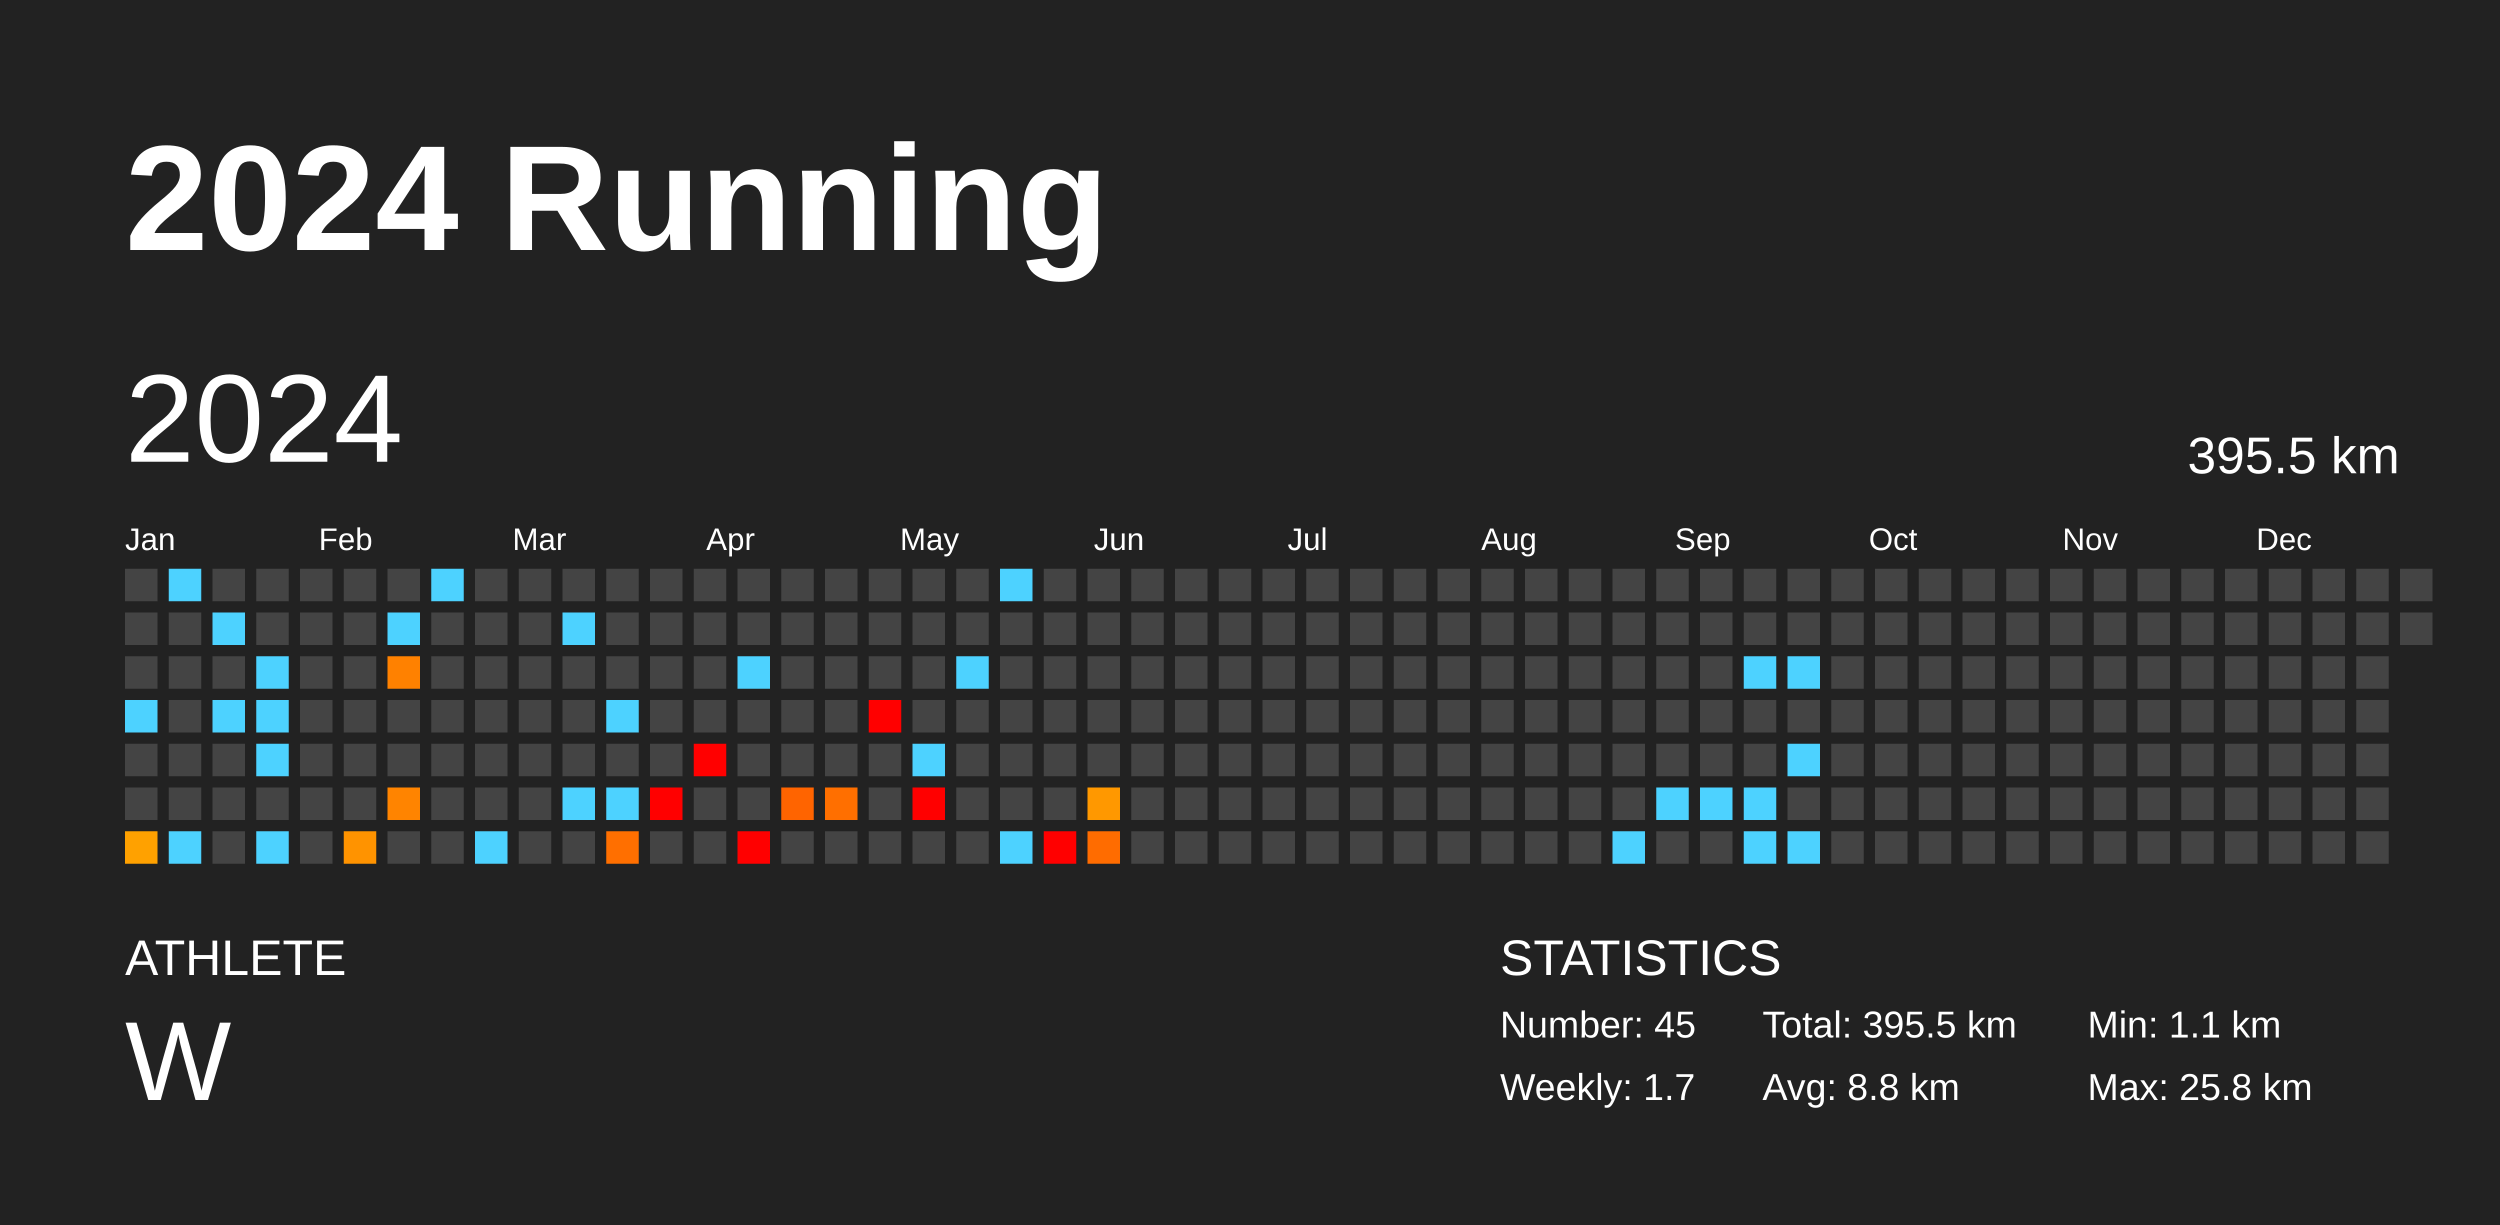
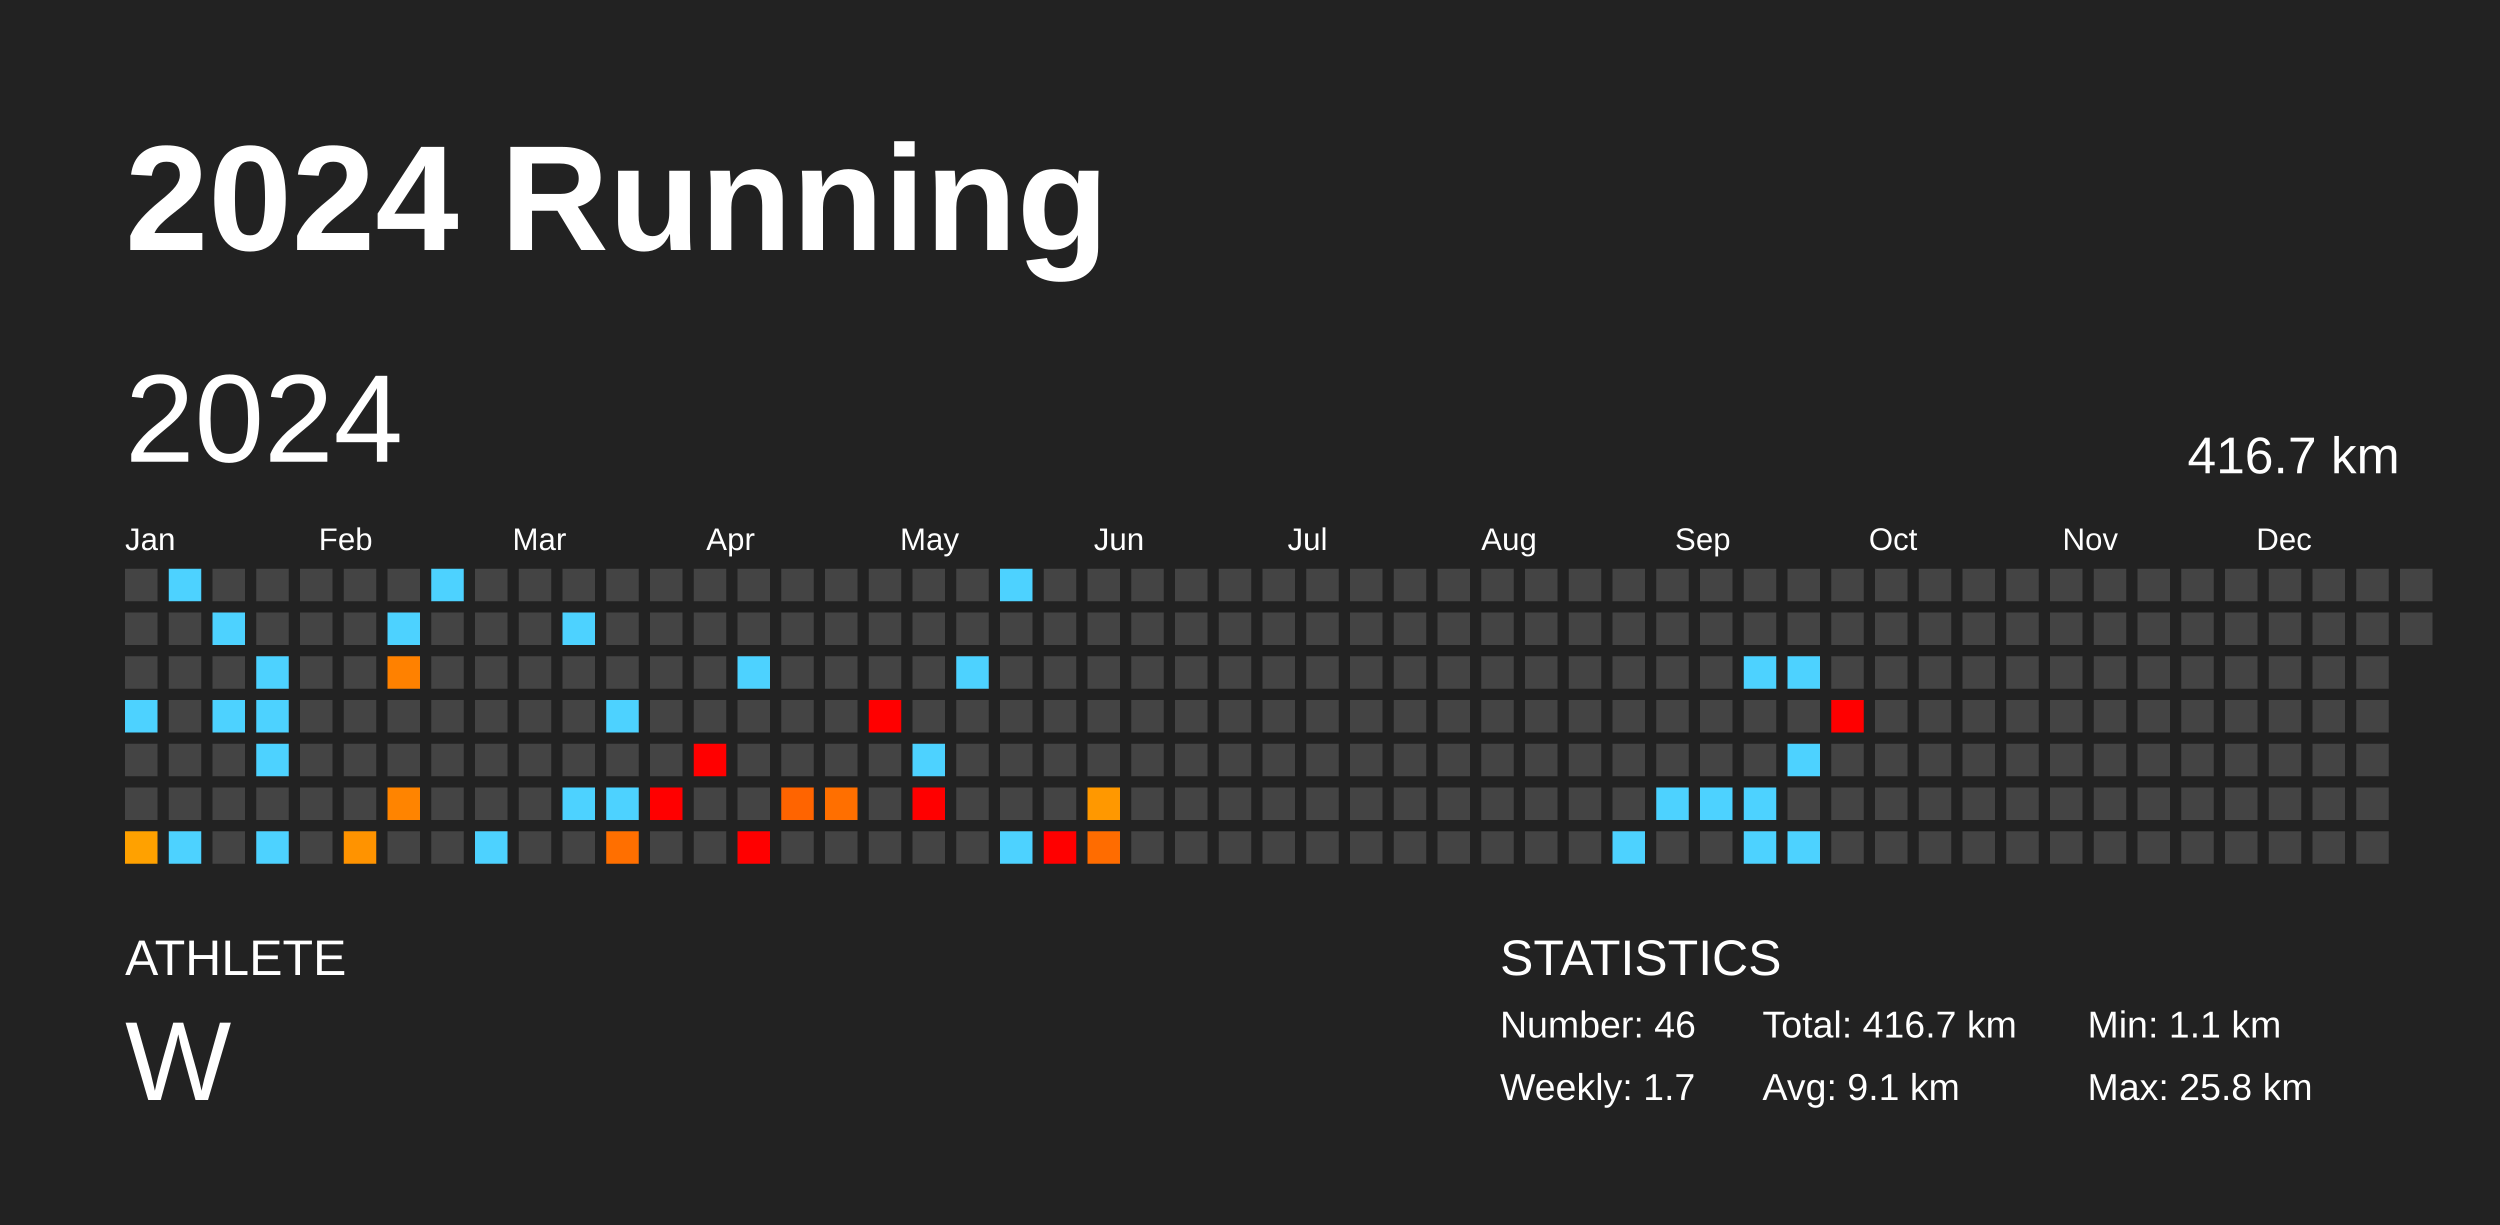
<svg xmlns="http://www.w3.org/2000/svg" baseProfile="full" height="98mm" version="1.1" viewBox="0,0,200,98" width="200mm">
  <defs />
  <rect fill="#222222" height="98" width="200" x="0" y="0" />
  <text fill="#FFFFFF" style="font-size:12px; font-family:Arial; font-weight:bold;" x="10" y="20">2024 Running</text>
  <text fill="#FFFFFF" style="font-size:4px; font-family:Arial" x="10" y="78">ATHLETE</text>
  <text fill="#FFFFFF" style="font-size:9px; font-family:Arial" x="10" y="88">W</text>
  <text fill="#FFFFFF" style="font-size:4px; font-family:Arial" x="120" y="78">STATISTICS</text>
-   <text fill="#FFFFFF" style="font-size:3px; font-family:Arial" x="120" y="83">Number: 45</text>
+   <text fill="#FFFFFF" style="font-size:3px; font-family:Arial" x="120" y="83">Number: 46</text>
  <text fill="#FFFFFF" style="font-size:3px; font-family:Arial" x="120" y="88">Weekly: 1.7</text>
-   <text fill="#FFFFFF" style="font-size:3px; font-family:Arial" x="141" y="83">Total: 395.5 km</text>
-   <text fill="#FFFFFF" style="font-size:3px; font-family:Arial" x="141" y="88">Avg: 8.8 km</text>
+   <text fill="#FFFFFF" style="font-size:3px; font-family:Arial" x="141" y="83">Total: 416.7 km</text>
+   <text fill="#FFFFFF" style="font-size:3px; font-family:Arial" x="141" y="88">Avg: 9.1 km</text>
  <text fill="#FFFFFF" style="font-size:3px; font-family:Arial" x="167" y="83">Min: 1.1 km</text>
  <text fill="#FFFFFF" style="font-size:3px; font-family:Arial" x="167" y="88">Max: 25.8 km</text>
  <text dominant-baseline="hanging" fill="#FFFFFF" style="font-size:10.0px; font-family:Arial;" x="10" y="30">2024</text>
-   <text dominant-baseline="hanging" fill="#FFFFFF" style="font-size:4.125px; font-family:Arial;" x="175" y="35">395.5 km</text>
+   <text dominant-baseline="hanging" fill="#FFFFFF" style="font-size:4.125px; font-family:Arial;" x="175" y="35">416.7 km</text>
  <text fill="#FFFFFF" style="font-size:2.5px; font-family:Arial" x="10.0" y="44">Jan</text>
  <text fill="#FFFFFF" style="font-size:2.5px; font-family:Arial" x="25.5" y="44">Feb</text>
  <text fill="#FFFFFF" style="font-size:2.5px; font-family:Arial" x="41.0" y="44">Mar</text>
  <text fill="#FFFFFF" style="font-size:2.5px; font-family:Arial" x="56.5" y="44">Apr</text>
  <text fill="#FFFFFF" style="font-size:2.5px; font-family:Arial" x="72.0" y="44">May</text>
  <text fill="#FFFFFF" style="font-size:2.5px; font-family:Arial" x="87.5" y="44">Jun</text>
  <text fill="#FFFFFF" style="font-size:2.5px; font-family:Arial" x="103.0" y="44">Jul</text>
  <text fill="#FFFFFF" style="font-size:2.5px; font-family:Arial" x="118.5" y="44">Aug</text>
  <text fill="#FFFFFF" style="font-size:2.5px; font-family:Arial" x="134.0" y="44">Sep</text>
  <text fill="#FFFFFF" style="font-size:2.5px; font-family:Arial" x="149.5" y="44">Oct</text>
  <text fill="#FFFFFF" style="font-size:2.5px; font-family:Arial" x="165.0" y="44">Nov</text>
  <text fill="#FFFFFF" style="font-size:2.5px; font-family:Arial" x="180.5" y="44">Dec</text>
  <rect fill="#444444" height="2.6" width="2.6" x="10.0" y="45.5" />
  <rect fill="#444444" height="2.6" width="2.6" x="10.0" y="49.0" />
  <rect fill="#444444" height="2.6" width="2.6" x="10.0" y="52.5" />
  <rect fill="#4dd2ff" height="2.6" width="2.6" x="10.0" y="56.0" />
  <rect fill="#444444" height="2.6" width="2.6" x="10.0" y="59.5" />
  <rect fill="#444444" height="2.6" width="2.6" x="10.0" y="63.0" />
  <rect fill="#ffa100" height="2.6" width="2.6" x="10.0" y="66.5" />
  <rect fill="#4dd2ff" height="2.6" width="2.6" x="13.5" y="45.5" />
  <rect fill="#444444" height="2.6" width="2.6" x="13.5" y="49.0" />
  <rect fill="#444444" height="2.6" width="2.6" x="13.5" y="52.5" />
  <rect fill="#444444" height="2.6" width="2.6" x="13.5" y="56.0" />
  <rect fill="#444444" height="2.6" width="2.6" x="13.5" y="59.5" />
  <rect fill="#444444" height="2.6" width="2.6" x="13.5" y="63.0" />
  <rect fill="#4dd2ff" height="2.6" width="2.6" x="13.5" y="66.5" />
  <rect fill="#444444" height="2.6" width="2.6" x="17.0" y="45.5" />
  <rect fill="#4dd2ff" height="2.6" width="2.6" x="17.0" y="49.0" />
  <rect fill="#444444" height="2.6" width="2.6" x="17.0" y="52.5" />
  <rect fill="#4dd2ff" height="2.6" width="2.6" x="17.0" y="56.0" />
  <rect fill="#444444" height="2.6" width="2.6" x="17.0" y="59.5" />
  <rect fill="#444444" height="2.6" width="2.6" x="17.0" y="63.0" />
  <rect fill="#444444" height="2.6" width="2.6" x="17.0" y="66.5" />
  <rect fill="#444444" height="2.6" width="2.6" x="20.5" y="45.5" />
  <rect fill="#444444" height="2.6" width="2.6" x="20.5" y="49.0" />
  <rect fill="#4dd2ff" height="2.6" width="2.6" x="20.5" y="52.5" />
  <rect fill="#4dd2ff" height="2.6" width="2.6" x="20.5" y="56.0" />
  <rect fill="#4dd2ff" height="2.6" width="2.6" x="20.5" y="59.5" />
  <rect fill="#444444" height="2.6" width="2.6" x="20.5" y="63.0" />
  <rect fill="#4dd2ff" height="2.6" width="2.6" x="20.5" y="66.5" />
  <rect fill="#444444" height="2.6" width="2.6" x="24.0" y="45.5" />
  <rect fill="#444444" height="2.6" width="2.6" x="24.0" y="49.0" />
  <rect fill="#444444" height="2.6" width="2.6" x="24.0" y="52.5" />
  <rect fill="#444444" height="2.6" width="2.6" x="24.0" y="56.0" />
  <rect fill="#444444" height="2.6" width="2.6" x="24.0" y="59.5" />
  <rect fill="#444444" height="2.6" width="2.6" x="24.0" y="63.0" />
  <rect fill="#444444" height="2.6" width="2.6" x="24.0" y="66.5" />
  <rect fill="#444444" height="2.6" width="2.6" x="27.5" y="45.5" />
  <rect fill="#444444" height="2.6" width="2.6" x="27.5" y="49.0" />
  <rect fill="#444444" height="2.6" width="2.6" x="27.5" y="52.5" />
  <rect fill="#444444" height="2.6" width="2.6" x="27.5" y="56.0" />
  <rect fill="#444444" height="2.6" width="2.6" x="27.5" y="59.5" />
  <rect fill="#444444" height="2.6" width="2.6" x="27.5" y="63.0" />
  <rect fill="#ff9300" height="2.6" width="2.6" x="27.5" y="66.5" />
  <rect fill="#444444" height="2.6" width="2.6" x="31.0" y="45.5" />
  <rect fill="#4dd2ff" height="2.6" width="2.6" x="31.0" y="49.0" />
  <rect fill="#ff8100" height="2.6" width="2.6" x="31.0" y="52.5" />
  <rect fill="#444444" height="2.6" width="2.6" x="31.0" y="56.0" />
  <rect fill="#444444" height="2.6" width="2.6" x="31.0" y="59.5" />
  <rect fill="#ff8400" height="2.6" width="2.6" x="31.0" y="63.0" />
  <rect fill="#444444" height="2.6" width="2.6" x="31.0" y="66.5" />
  <rect fill="#4dd2ff" height="2.6" width="2.6" x="34.5" y="45.5" />
  <rect fill="#444444" height="2.6" width="2.6" x="34.5" y="49.0" />
  <rect fill="#444444" height="2.6" width="2.6" x="34.5" y="52.5" />
  <rect fill="#444444" height="2.6" width="2.6" x="34.5" y="56.0" />
  <rect fill="#444444" height="2.6" width="2.6" x="34.5" y="59.5" />
  <rect fill="#444444" height="2.6" width="2.6" x="34.5" y="63.0" />
  <rect fill="#444444" height="2.6" width="2.6" x="34.5" y="66.5" />
  <rect fill="#444444" height="2.6" width="2.6" x="38.0" y="45.5" />
  <rect fill="#444444" height="2.6" width="2.6" x="38.0" y="49.0" />
  <rect fill="#444444" height="2.6" width="2.6" x="38.0" y="52.5" />
  <rect fill="#444444" height="2.6" width="2.6" x="38.0" y="56.0" />
  <rect fill="#444444" height="2.6" width="2.6" x="38.0" y="59.5" />
  <rect fill="#444444" height="2.6" width="2.6" x="38.0" y="63.0" />
  <rect fill="#4dd2ff" height="2.6" width="2.6" x="38.0" y="66.5" />
  <rect fill="#444444" height="2.6" width="2.6" x="41.5" y="45.5" />
  <rect fill="#444444" height="2.6" width="2.6" x="41.5" y="49.0" />
  <rect fill="#444444" height="2.6" width="2.6" x="41.5" y="52.5" />
  <rect fill="#444444" height="2.6" width="2.6" x="41.5" y="56.0" />
  <rect fill="#444444" height="2.6" width="2.6" x="41.5" y="59.5" />
  <rect fill="#444444" height="2.6" width="2.6" x="41.5" y="63.0" />
  <rect fill="#444444" height="2.6" width="2.6" x="41.5" y="66.5" />
  <rect fill="#444444" height="2.6" width="2.6" x="45.0" y="45.5" />
  <rect fill="#4dd2ff" height="2.6" width="2.6" x="45.0" y="49.0" />
  <rect fill="#444444" height="2.6" width="2.6" x="45.0" y="52.5" />
  <rect fill="#444444" height="2.6" width="2.6" x="45.0" y="56.0" />
  <rect fill="#444444" height="2.6" width="2.6" x="45.0" y="59.5" />
  <rect fill="#4dd2ff" height="2.6" width="2.6" x="45.0" y="63.0" />
  <rect fill="#444444" height="2.6" width="2.6" x="45.0" y="66.5" />
  <rect fill="#444444" height="2.6" width="2.6" x="48.5" y="45.5" />
  <rect fill="#444444" height="2.6" width="2.6" x="48.5" y="49.0" />
  <rect fill="#444444" height="2.6" width="2.6" x="48.5" y="52.5" />
  <rect fill="#4dd2ff" height="2.6" width="2.6" x="48.5" y="56.0" />
  <rect fill="#444444" height="2.6" width="2.6" x="48.5" y="59.5" />
  <rect fill="#4dd2ff" height="2.6" width="2.6" x="48.5" y="63.0" />
  <rect fill="#ff6f00" height="2.6" width="2.6" x="48.5" y="66.5" />
  <rect fill="#444444" height="2.6" width="2.6" x="52.0" y="45.5" />
  <rect fill="#444444" height="2.6" width="2.6" x="52.0" y="49.0" />
  <rect fill="#444444" height="2.6" width="2.6" x="52.0" y="52.5" />
  <rect fill="#444444" height="2.6" width="2.6" x="52.0" y="56.0" />
  <rect fill="#444444" height="2.6" width="2.6" x="52.0" y="59.5" />
  <rect fill="red" height="2.6" width="2.6" x="52.0" y="63.0" />
  <rect fill="#444444" height="2.6" width="2.6" x="52.0" y="66.5" />
  <rect fill="#444444" height="2.6" width="2.6" x="55.5" y="45.5" />
  <rect fill="#444444" height="2.6" width="2.6" x="55.5" y="49.0" />
  <rect fill="#444444" height="2.6" width="2.6" x="55.5" y="52.5" />
  <rect fill="#444444" height="2.6" width="2.6" x="55.5" y="56.0" />
  <rect fill="red" height="2.6" width="2.6" x="55.5" y="59.5" />
  <rect fill="#444444" height="2.6" width="2.6" x="55.5" y="63.0" />
  <rect fill="#444444" height="2.6" width="2.6" x="55.5" y="66.5" />
  <rect fill="#444444" height="2.6" width="2.6" x="59.0" y="45.5" />
  <rect fill="#444444" height="2.6" width="2.6" x="59.0" y="49.0" />
  <rect fill="#4dd2ff" height="2.6" width="2.6" x="59.0" y="52.5" />
  <rect fill="#444444" height="2.6" width="2.6" x="59.0" y="56.0" />
  <rect fill="#444444" height="2.6" width="2.6" x="59.0" y="59.5" />
  <rect fill="#444444" height="2.6" width="2.6" x="59.0" y="63.0" />
  <rect fill="red" height="2.6" width="2.6" x="59.0" y="66.5" />
  <rect fill="#444444" height="2.6" width="2.6" x="62.5" y="45.5" />
  <rect fill="#444444" height="2.6" width="2.6" x="62.5" y="49.0" />
  <rect fill="#444444" height="2.6" width="2.6" x="62.5" y="52.5" />
  <rect fill="#444444" height="2.6" width="2.6" x="62.5" y="56.0" />
  <rect fill="#444444" height="2.6" width="2.6" x="62.5" y="59.5" />
  <rect fill="#ff6400" height="2.6" width="2.6" x="62.5" y="63.0" />
  <rect fill="#444444" height="2.6" width="2.6" x="62.5" y="66.5" />
  <rect fill="#444444" height="2.6" width="2.6" x="66.0" y="45.5" />
  <rect fill="#444444" height="2.6" width="2.6" x="66.0" y="49.0" />
  <rect fill="#444444" height="2.6" width="2.6" x="66.0" y="52.5" />
  <rect fill="#444444" height="2.6" width="2.6" x="66.0" y="56.0" />
  <rect fill="#444444" height="2.6" width="2.6" x="66.0" y="59.5" />
  <rect fill="#ff6f00" height="2.6" width="2.6" x="66.0" y="63.0" />
  <rect fill="#444444" height="2.6" width="2.6" x="66.0" y="66.5" />
  <rect fill="#444444" height="2.6" width="2.6" x="69.5" y="45.5" />
  <rect fill="#444444" height="2.6" width="2.6" x="69.5" y="49.0" />
  <rect fill="#444444" height="2.6" width="2.6" x="69.5" y="52.5" />
  <rect fill="red" height="2.6" width="2.6" x="69.5" y="56.0" />
  <rect fill="#444444" height="2.6" width="2.6" x="69.5" y="59.5" />
  <rect fill="#444444" height="2.6" width="2.6" x="69.5" y="63.0" />
  <rect fill="#444444" height="2.6" width="2.6" x="69.5" y="66.5" />
  <rect fill="#444444" height="2.6" width="2.6" x="73.0" y="45.5" />
  <rect fill="#444444" height="2.6" width="2.6" x="73.0" y="49.0" />
  <rect fill="#444444" height="2.6" width="2.6" x="73.0" y="52.5" />
  <rect fill="#444444" height="2.6" width="2.6" x="73.0" y="56.0" />
  <rect fill="#4dd2ff" height="2.6" width="2.6" x="73.0" y="59.5" />
  <rect fill="red" height="2.6" width="2.6" x="73.0" y="63.0" />
  <rect fill="#444444" height="2.6" width="2.6" x="73.0" y="66.5" />
  <rect fill="#444444" height="2.6" width="2.6" x="76.5" y="45.5" />
  <rect fill="#444444" height="2.6" width="2.6" x="76.5" y="49.0" />
  <rect fill="#4dd2ff" height="2.6" width="2.6" x="76.5" y="52.5" />
  <rect fill="#444444" height="2.6" width="2.6" x="76.5" y="56.0" />
  <rect fill="#444444" height="2.6" width="2.6" x="76.5" y="59.5" />
  <rect fill="#444444" height="2.6" width="2.6" x="76.5" y="63.0" />
  <rect fill="#444444" height="2.6" width="2.6" x="76.5" y="66.5" />
  <rect fill="#4dd2ff" height="2.6" width="2.6" x="80.0" y="45.5" />
  <rect fill="#444444" height="2.6" width="2.6" x="80.0" y="49.0" />
  <rect fill="#444444" height="2.6" width="2.6" x="80.0" y="52.5" />
  <rect fill="#444444" height="2.6" width="2.6" x="80.0" y="56.0" />
  <rect fill="#444444" height="2.6" width="2.6" x="80.0" y="59.5" />
  <rect fill="#444444" height="2.6" width="2.6" x="80.0" y="63.0" />
  <rect fill="#4dd2ff" height="2.6" width="2.6" x="80.0" y="66.5" />
  <rect fill="#444444" height="2.6" width="2.6" x="83.5" y="45.5" />
  <rect fill="#444444" height="2.6" width="2.6" x="83.5" y="49.0" />
  <rect fill="#444444" height="2.6" width="2.6" x="83.5" y="52.5" />
  <rect fill="#444444" height="2.6" width="2.6" x="83.5" y="56.0" />
  <rect fill="#444444" height="2.6" width="2.6" x="83.5" y="59.5" />
  <rect fill="#444444" height="2.6" width="2.6" x="83.5" y="63.0" />
  <rect fill="red" height="2.6" width="2.6" x="83.5" y="66.5" />
  <rect fill="#444444" height="2.6" width="2.6" x="87.0" y="45.5" />
  <rect fill="#444444" height="2.6" width="2.6" x="87.0" y="49.0" />
  <rect fill="#444444" height="2.6" width="2.6" x="87.0" y="52.5" />
  <rect fill="#444444" height="2.6" width="2.6" x="87.0" y="56.0" />
  <rect fill="#444444" height="2.6" width="2.6" x="87.0" y="59.5" />
  <rect fill="#ff9800" height="2.6" width="2.6" x="87.0" y="63.0" />
  <rect fill="#ff6c00" height="2.6" width="2.6" x="87.0" y="66.5" />
  <rect fill="#444444" height="2.6" width="2.6" x="90.5" y="45.5" />
  <rect fill="#444444" height="2.6" width="2.6" x="90.5" y="49.0" />
  <rect fill="#444444" height="2.6" width="2.6" x="90.5" y="52.5" />
  <rect fill="#444444" height="2.6" width="2.6" x="90.5" y="56.0" />
  <rect fill="#444444" height="2.6" width="2.6" x="90.5" y="59.5" />
  <rect fill="#444444" height="2.6" width="2.6" x="90.5" y="63.0" />
  <rect fill="#444444" height="2.6" width="2.6" x="90.5" y="66.5" />
  <rect fill="#444444" height="2.6" width="2.6" x="94.0" y="45.5" />
  <rect fill="#444444" height="2.6" width="2.6" x="94.0" y="49.0" />
  <rect fill="#444444" height="2.6" width="2.6" x="94.0" y="52.5" />
  <rect fill="#444444" height="2.6" width="2.6" x="94.0" y="56.0" />
  <rect fill="#444444" height="2.6" width="2.6" x="94.0" y="59.5" />
  <rect fill="#444444" height="2.6" width="2.6" x="94.0" y="63.0" />
  <rect fill="#444444" height="2.6" width="2.6" x="94.0" y="66.5" />
  <rect fill="#444444" height="2.6" width="2.6" x="97.5" y="45.5" />
  <rect fill="#444444" height="2.6" width="2.6" x="97.5" y="49.0" />
  <rect fill="#444444" height="2.6" width="2.6" x="97.5" y="52.5" />
  <rect fill="#444444" height="2.6" width="2.6" x="97.5" y="56.0" />
  <rect fill="#444444" height="2.6" width="2.6" x="97.5" y="59.5" />
  <rect fill="#444444" height="2.6" width="2.6" x="97.5" y="63.0" />
  <rect fill="#444444" height="2.6" width="2.6" x="97.5" y="66.5" />
  <rect fill="#444444" height="2.6" width="2.6" x="101.0" y="45.5" />
  <rect fill="#444444" height="2.6" width="2.6" x="101.0" y="49.0" />
  <rect fill="#444444" height="2.6" width="2.6" x="101.0" y="52.5" />
  <rect fill="#444444" height="2.6" width="2.6" x="101.0" y="56.0" />
  <rect fill="#444444" height="2.6" width="2.6" x="101.0" y="59.5" />
  <rect fill="#444444" height="2.6" width="2.6" x="101.0" y="63.0" />
  <rect fill="#444444" height="2.6" width="2.6" x="101.0" y="66.5" />
  <rect fill="#444444" height="2.6" width="2.6" x="104.5" y="45.5" />
  <rect fill="#444444" height="2.6" width="2.6" x="104.5" y="49.0" />
  <rect fill="#444444" height="2.6" width="2.6" x="104.5" y="52.5" />
  <rect fill="#444444" height="2.6" width="2.6" x="104.5" y="56.0" />
  <rect fill="#444444" height="2.6" width="2.6" x="104.5" y="59.5" />
  <rect fill="#444444" height="2.6" width="2.6" x="104.5" y="63.0" />
  <rect fill="#444444" height="2.6" width="2.6" x="104.5" y="66.5" />
  <rect fill="#444444" height="2.6" width="2.6" x="108.0" y="45.5" />
  <rect fill="#444444" height="2.6" width="2.6" x="108.0" y="49.0" />
  <rect fill="#444444" height="2.6" width="2.6" x="108.0" y="52.5" />
  <rect fill="#444444" height="2.6" width="2.6" x="108.0" y="56.0" />
  <rect fill="#444444" height="2.6" width="2.6" x="108.0" y="59.5" />
  <rect fill="#444444" height="2.6" width="2.6" x="108.0" y="63.0" />
  <rect fill="#444444" height="2.6" width="2.6" x="108.0" y="66.5" />
  <rect fill="#444444" height="2.6" width="2.6" x="111.5" y="45.5" />
  <rect fill="#444444" height="2.6" width="2.6" x="111.5" y="49.0" />
  <rect fill="#444444" height="2.6" width="2.6" x="111.5" y="52.5" />
  <rect fill="#444444" height="2.6" width="2.6" x="111.5" y="56.0" />
  <rect fill="#444444" height="2.6" width="2.6" x="111.5" y="59.5" />
  <rect fill="#444444" height="2.6" width="2.6" x="111.5" y="63.0" />
  <rect fill="#444444" height="2.6" width="2.6" x="111.5" y="66.5" />
  <rect fill="#444444" height="2.6" width="2.6" x="115.0" y="45.5" />
  <rect fill="#444444" height="2.6" width="2.6" x="115.0" y="49.0" />
  <rect fill="#444444" height="2.6" width="2.6" x="115.0" y="52.5" />
  <rect fill="#444444" height="2.6" width="2.6" x="115.0" y="56.0" />
  <rect fill="#444444" height="2.6" width="2.6" x="115.0" y="59.5" />
  <rect fill="#444444" height="2.6" width="2.6" x="115.0" y="63.0" />
  <rect fill="#444444" height="2.6" width="2.6" x="115.0" y="66.5" />
  <rect fill="#444444" height="2.6" width="2.6" x="118.5" y="45.5" />
  <rect fill="#444444" height="2.6" width="2.6" x="118.5" y="49.0" />
  <rect fill="#444444" height="2.6" width="2.6" x="118.5" y="52.5" />
  <rect fill="#444444" height="2.6" width="2.6" x="118.5" y="56.0" />
  <rect fill="#444444" height="2.6" width="2.6" x="118.5" y="59.5" />
  <rect fill="#444444" height="2.6" width="2.6" x="118.5" y="63.0" />
  <rect fill="#444444" height="2.6" width="2.6" x="118.5" y="66.5" />
  <rect fill="#444444" height="2.6" width="2.6" x="122.0" y="45.5" />
  <rect fill="#444444" height="2.6" width="2.6" x="122.0" y="49.0" />
  <rect fill="#444444" height="2.6" width="2.6" x="122.0" y="52.5" />
  <rect fill="#444444" height="2.6" width="2.6" x="122.0" y="56.0" />
  <rect fill="#444444" height="2.6" width="2.6" x="122.0" y="59.5" />
  <rect fill="#444444" height="2.6" width="2.6" x="122.0" y="63.0" />
  <rect fill="#444444" height="2.6" width="2.6" x="122.0" y="66.5" />
  <rect fill="#444444" height="2.6" width="2.6" x="125.5" y="45.5" />
  <rect fill="#444444" height="2.6" width="2.6" x="125.5" y="49.0" />
  <rect fill="#444444" height="2.6" width="2.6" x="125.5" y="52.5" />
  <rect fill="#444444" height="2.6" width="2.6" x="125.5" y="56.0" />
  <rect fill="#444444" height="2.6" width="2.6" x="125.5" y="59.5" />
  <rect fill="#444444" height="2.6" width="2.6" x="125.5" y="63.0" />
  <rect fill="#444444" height="2.6" width="2.6" x="125.5" y="66.5" />
  <rect fill="#444444" height="2.6" width="2.6" x="129.0" y="45.5" />
  <rect fill="#444444" height="2.6" width="2.6" x="129.0" y="49.0" />
  <rect fill="#444444" height="2.6" width="2.6" x="129.0" y="52.5" />
  <rect fill="#444444" height="2.6" width="2.6" x="129.0" y="56.0" />
  <rect fill="#444444" height="2.6" width="2.6" x="129.0" y="59.5" />
  <rect fill="#444444" height="2.6" width="2.6" x="129.0" y="63.0" />
  <rect fill="#4dd2ff" height="2.6" width="2.6" x="129.0" y="66.5" />
  <rect fill="#444444" height="2.6" width="2.6" x="132.5" y="45.5" />
  <rect fill="#444444" height="2.6" width="2.6" x="132.5" y="49.0" />
  <rect fill="#444444" height="2.6" width="2.6" x="132.5" y="52.5" />
  <rect fill="#444444" height="2.6" width="2.6" x="132.5" y="56.0" />
  <rect fill="#444444" height="2.6" width="2.6" x="132.5" y="59.5" />
  <rect fill="#4dd2ff" height="2.6" width="2.6" x="132.5" y="63.0" />
  <rect fill="#444444" height="2.6" width="2.6" x="132.5" y="66.5" />
  <rect fill="#444444" height="2.6" width="2.6" x="136.0" y="45.5" />
  <rect fill="#444444" height="2.6" width="2.6" x="136.0" y="49.0" />
  <rect fill="#444444" height="2.6" width="2.6" x="136.0" y="52.5" />
  <rect fill="#444444" height="2.6" width="2.6" x="136.0" y="56.0" />
  <rect fill="#444444" height="2.6" width="2.6" x="136.0" y="59.5" />
  <rect fill="#4dd2ff" height="2.6" width="2.6" x="136.0" y="63.0" />
  <rect fill="#444444" height="2.6" width="2.6" x="136.0" y="66.5" />
  <rect fill="#444444" height="2.6" width="2.6" x="139.5" y="45.5" />
  <rect fill="#444444" height="2.6" width="2.6" x="139.5" y="49.0" />
  <rect fill="#4dd2ff" height="2.6" width="2.6" x="139.5" y="52.5" />
  <rect fill="#444444" height="2.6" width="2.6" x="139.5" y="56.0" />
  <rect fill="#444444" height="2.6" width="2.6" x="139.5" y="59.5" />
  <rect fill="#4dd2ff" height="2.6" width="2.6" x="139.5" y="63.0" />
  <rect fill="#4dd2ff" height="2.6" width="2.6" x="139.5" y="66.5" />
  <rect fill="#444444" height="2.6" width="2.6" x="143.0" y="45.5" />
  <rect fill="#444444" height="2.6" width="2.6" x="143.0" y="49.0" />
  <rect fill="#4dd2ff" height="2.6" width="2.6" x="143.0" y="52.5" />
  <rect fill="#444444" height="2.6" width="2.6" x="143.0" y="56.0" />
  <rect fill="#4dd2ff" height="2.6" width="2.6" x="143.0" y="59.5" />
  <rect fill="#444444" height="2.6" width="2.6" x="143.0" y="63.0" />
  <rect fill="#4dd2ff" height="2.6" width="2.6" x="143.0" y="66.5" />
  <rect fill="#444444" height="2.6" width="2.6" x="146.5" y="45.5" />
  <rect fill="#444444" height="2.6" width="2.6" x="146.5" y="49.0" />
  <rect fill="#444444" height="2.6" width="2.6" x="146.5" y="52.5" />
-   <rect fill="#444444" height="2.6" width="2.6" x="146.5" y="56.0" />
+   <rect fill="red" height="2.6" width="2.6" x="146.5" y="56.0" />
  <rect fill="#444444" height="2.6" width="2.6" x="146.5" y="59.5" />
  <rect fill="#444444" height="2.6" width="2.6" x="146.5" y="63.0" />
  <rect fill="#444444" height="2.6" width="2.6" x="146.5" y="66.5" />
  <rect fill="#444444" height="2.6" width="2.6" x="150.0" y="45.5" />
  <rect fill="#444444" height="2.6" width="2.6" x="150.0" y="49.0" />
  <rect fill="#444444" height="2.6" width="2.6" x="150.0" y="52.5" />
  <rect fill="#444444" height="2.6" width="2.6" x="150.0" y="56.0" />
  <rect fill="#444444" height="2.6" width="2.6" x="150.0" y="59.5" />
  <rect fill="#444444" height="2.6" width="2.6" x="150.0" y="63.0" />
  <rect fill="#444444" height="2.6" width="2.6" x="150.0" y="66.5" />
  <rect fill="#444444" height="2.6" width="2.6" x="153.5" y="45.5" />
  <rect fill="#444444" height="2.6" width="2.6" x="153.5" y="49.0" />
  <rect fill="#444444" height="2.6" width="2.6" x="153.5" y="52.5" />
  <rect fill="#444444" height="2.6" width="2.6" x="153.5" y="56.0" />
  <rect fill="#444444" height="2.6" width="2.6" x="153.5" y="59.5" />
  <rect fill="#444444" height="2.6" width="2.6" x="153.5" y="63.0" />
  <rect fill="#444444" height="2.6" width="2.6" x="153.5" y="66.5" />
  <rect fill="#444444" height="2.6" width="2.6" x="157.0" y="45.5" />
  <rect fill="#444444" height="2.6" width="2.6" x="157.0" y="49.0" />
  <rect fill="#444444" height="2.6" width="2.6" x="157.0" y="52.5" />
  <rect fill="#444444" height="2.6" width="2.6" x="157.0" y="56.0" />
  <rect fill="#444444" height="2.6" width="2.6" x="157.0" y="59.5" />
  <rect fill="#444444" height="2.6" width="2.6" x="157.0" y="63.0" />
  <rect fill="#444444" height="2.6" width="2.6" x="157.0" y="66.5" />
  <rect fill="#444444" height="2.6" width="2.6" x="160.5" y="45.5" />
  <rect fill="#444444" height="2.6" width="2.6" x="160.5" y="49.0" />
  <rect fill="#444444" height="2.6" width="2.6" x="160.5" y="52.5" />
  <rect fill="#444444" height="2.6" width="2.6" x="160.5" y="56.0" />
  <rect fill="#444444" height="2.6" width="2.6" x="160.5" y="59.5" />
  <rect fill="#444444" height="2.6" width="2.6" x="160.5" y="63.0" />
  <rect fill="#444444" height="2.6" width="2.6" x="160.5" y="66.5" />
  <rect fill="#444444" height="2.6" width="2.6" x="164.0" y="45.5" />
  <rect fill="#444444" height="2.6" width="2.6" x="164.0" y="49.0" />
  <rect fill="#444444" height="2.6" width="2.6" x="164.0" y="52.5" />
  <rect fill="#444444" height="2.6" width="2.6" x="164.0" y="56.0" />
  <rect fill="#444444" height="2.6" width="2.6" x="164.0" y="59.5" />
  <rect fill="#444444" height="2.6" width="2.6" x="164.0" y="63.0" />
  <rect fill="#444444" height="2.6" width="2.6" x="164.0" y="66.5" />
  <rect fill="#444444" height="2.6" width="2.6" x="167.5" y="45.5" />
  <rect fill="#444444" height="2.6" width="2.6" x="167.5" y="49.0" />
  <rect fill="#444444" height="2.6" width="2.6" x="167.5" y="52.5" />
  <rect fill="#444444" height="2.6" width="2.6" x="167.5" y="56.0" />
  <rect fill="#444444" height="2.6" width="2.6" x="167.5" y="59.5" />
  <rect fill="#444444" height="2.6" width="2.6" x="167.5" y="63.0" />
  <rect fill="#444444" height="2.6" width="2.6" x="167.5" y="66.5" />
  <rect fill="#444444" height="2.6" width="2.6" x="171.0" y="45.5" />
  <rect fill="#444444" height="2.6" width="2.6" x="171.0" y="49.0" />
  <rect fill="#444444" height="2.6" width="2.6" x="171.0" y="52.5" />
  <rect fill="#444444" height="2.6" width="2.6" x="171.0" y="56.0" />
  <rect fill="#444444" height="2.6" width="2.6" x="171.0" y="59.5" />
  <rect fill="#444444" height="2.6" width="2.6" x="171.0" y="63.0" />
  <rect fill="#444444" height="2.6" width="2.6" x="171.0" y="66.5" />
  <rect fill="#444444" height="2.6" width="2.6" x="174.5" y="45.5" />
  <rect fill="#444444" height="2.6" width="2.6" x="174.5" y="49.0" />
  <rect fill="#444444" height="2.6" width="2.6" x="174.5" y="52.5" />
  <rect fill="#444444" height="2.6" width="2.6" x="174.5" y="56.0" />
  <rect fill="#444444" height="2.6" width="2.6" x="174.5" y="59.5" />
  <rect fill="#444444" height="2.6" width="2.6" x="174.5" y="63.0" />
  <rect fill="#444444" height="2.6" width="2.6" x="174.5" y="66.5" />
  <rect fill="#444444" height="2.6" width="2.6" x="178.0" y="45.5" />
  <rect fill="#444444" height="2.6" width="2.6" x="178.0" y="49.0" />
  <rect fill="#444444" height="2.6" width="2.6" x="178.0" y="52.5" />
  <rect fill="#444444" height="2.6" width="2.6" x="178.0" y="56.0" />
  <rect fill="#444444" height="2.6" width="2.6" x="178.0" y="59.5" />
  <rect fill="#444444" height="2.6" width="2.6" x="178.0" y="63.0" />
  <rect fill="#444444" height="2.6" width="2.6" x="178.0" y="66.5" />
  <rect fill="#444444" height="2.6" width="2.6" x="181.5" y="45.5" />
  <rect fill="#444444" height="2.6" width="2.6" x="181.5" y="49.0" />
  <rect fill="#444444" height="2.6" width="2.6" x="181.5" y="52.5" />
  <rect fill="#444444" height="2.6" width="2.6" x="181.5" y="56.0" />
  <rect fill="#444444" height="2.6" width="2.6" x="181.5" y="59.5" />
  <rect fill="#444444" height="2.6" width="2.6" x="181.5" y="63.0" />
  <rect fill="#444444" height="2.6" width="2.6" x="181.5" y="66.5" />
  <rect fill="#444444" height="2.6" width="2.6" x="185.0" y="45.5" />
  <rect fill="#444444" height="2.6" width="2.6" x="185.0" y="49.0" />
  <rect fill="#444444" height="2.6" width="2.6" x="185.0" y="52.5" />
  <rect fill="#444444" height="2.6" width="2.6" x="185.0" y="56.0" />
  <rect fill="#444444" height="2.6" width="2.6" x="185.0" y="59.5" />
  <rect fill="#444444" height="2.6" width="2.6" x="185.0" y="63.0" />
  <rect fill="#444444" height="2.6" width="2.6" x="185.0" y="66.5" />
  <rect fill="#444444" height="2.6" width="2.6" x="188.5" y="45.5" />
  <rect fill="#444444" height="2.6" width="2.6" x="188.5" y="49.0" />
  <rect fill="#444444" height="2.6" width="2.6" x="188.5" y="52.5" />
  <rect fill="#444444" height="2.6" width="2.6" x="188.5" y="56.0" />
  <rect fill="#444444" height="2.6" width="2.6" x="188.5" y="59.5" />
  <rect fill="#444444" height="2.6" width="2.6" x="188.5" y="63.0" />
  <rect fill="#444444" height="2.6" width="2.6" x="188.5" y="66.5" />
  <rect fill="#444444" height="2.6" width="2.6" x="192.0" y="45.5" />
  <rect fill="#444444" height="2.6" width="2.6" x="192.0" y="49.0" />
</svg>
